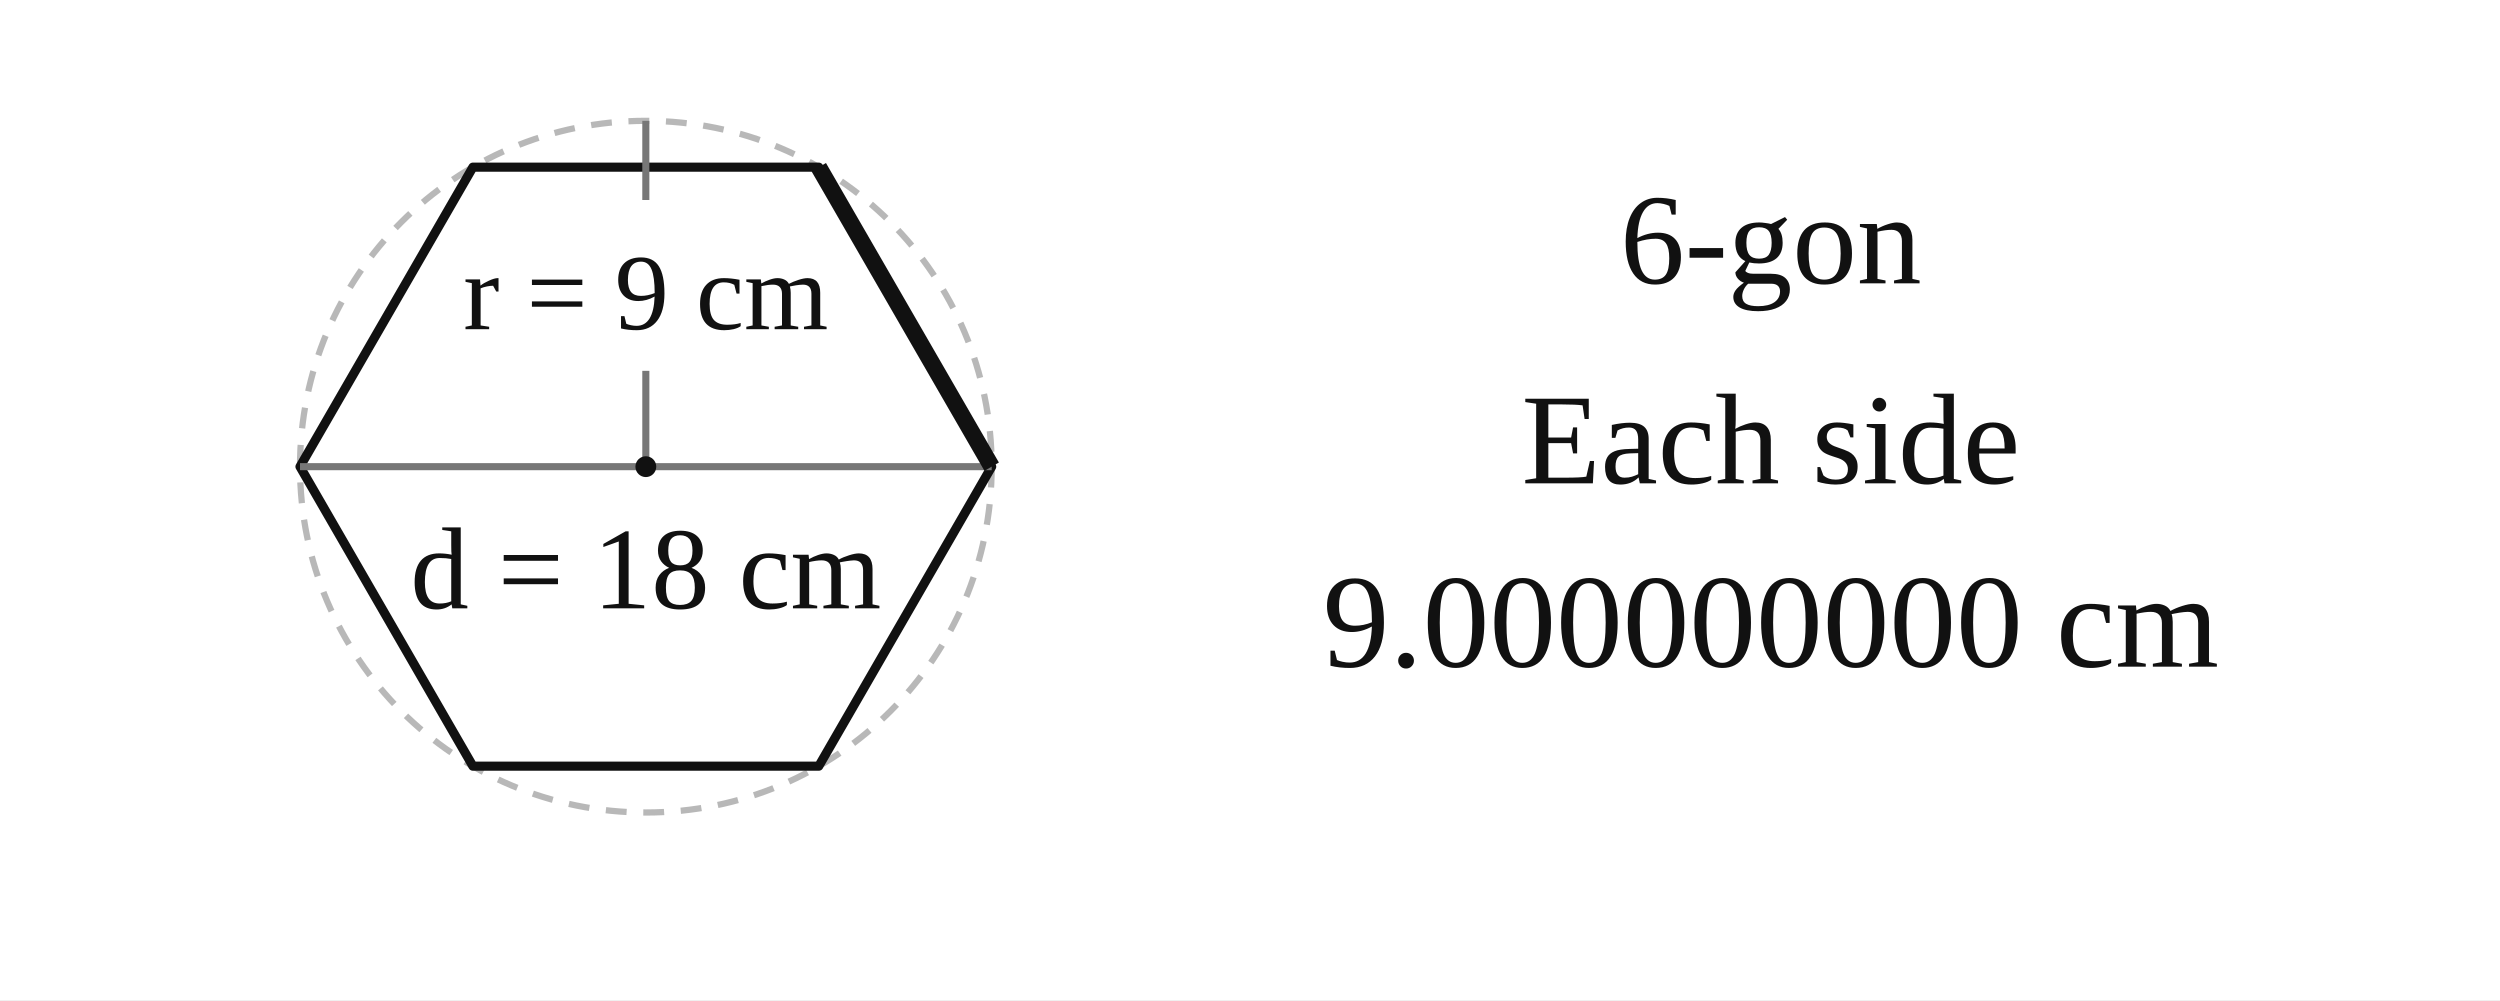
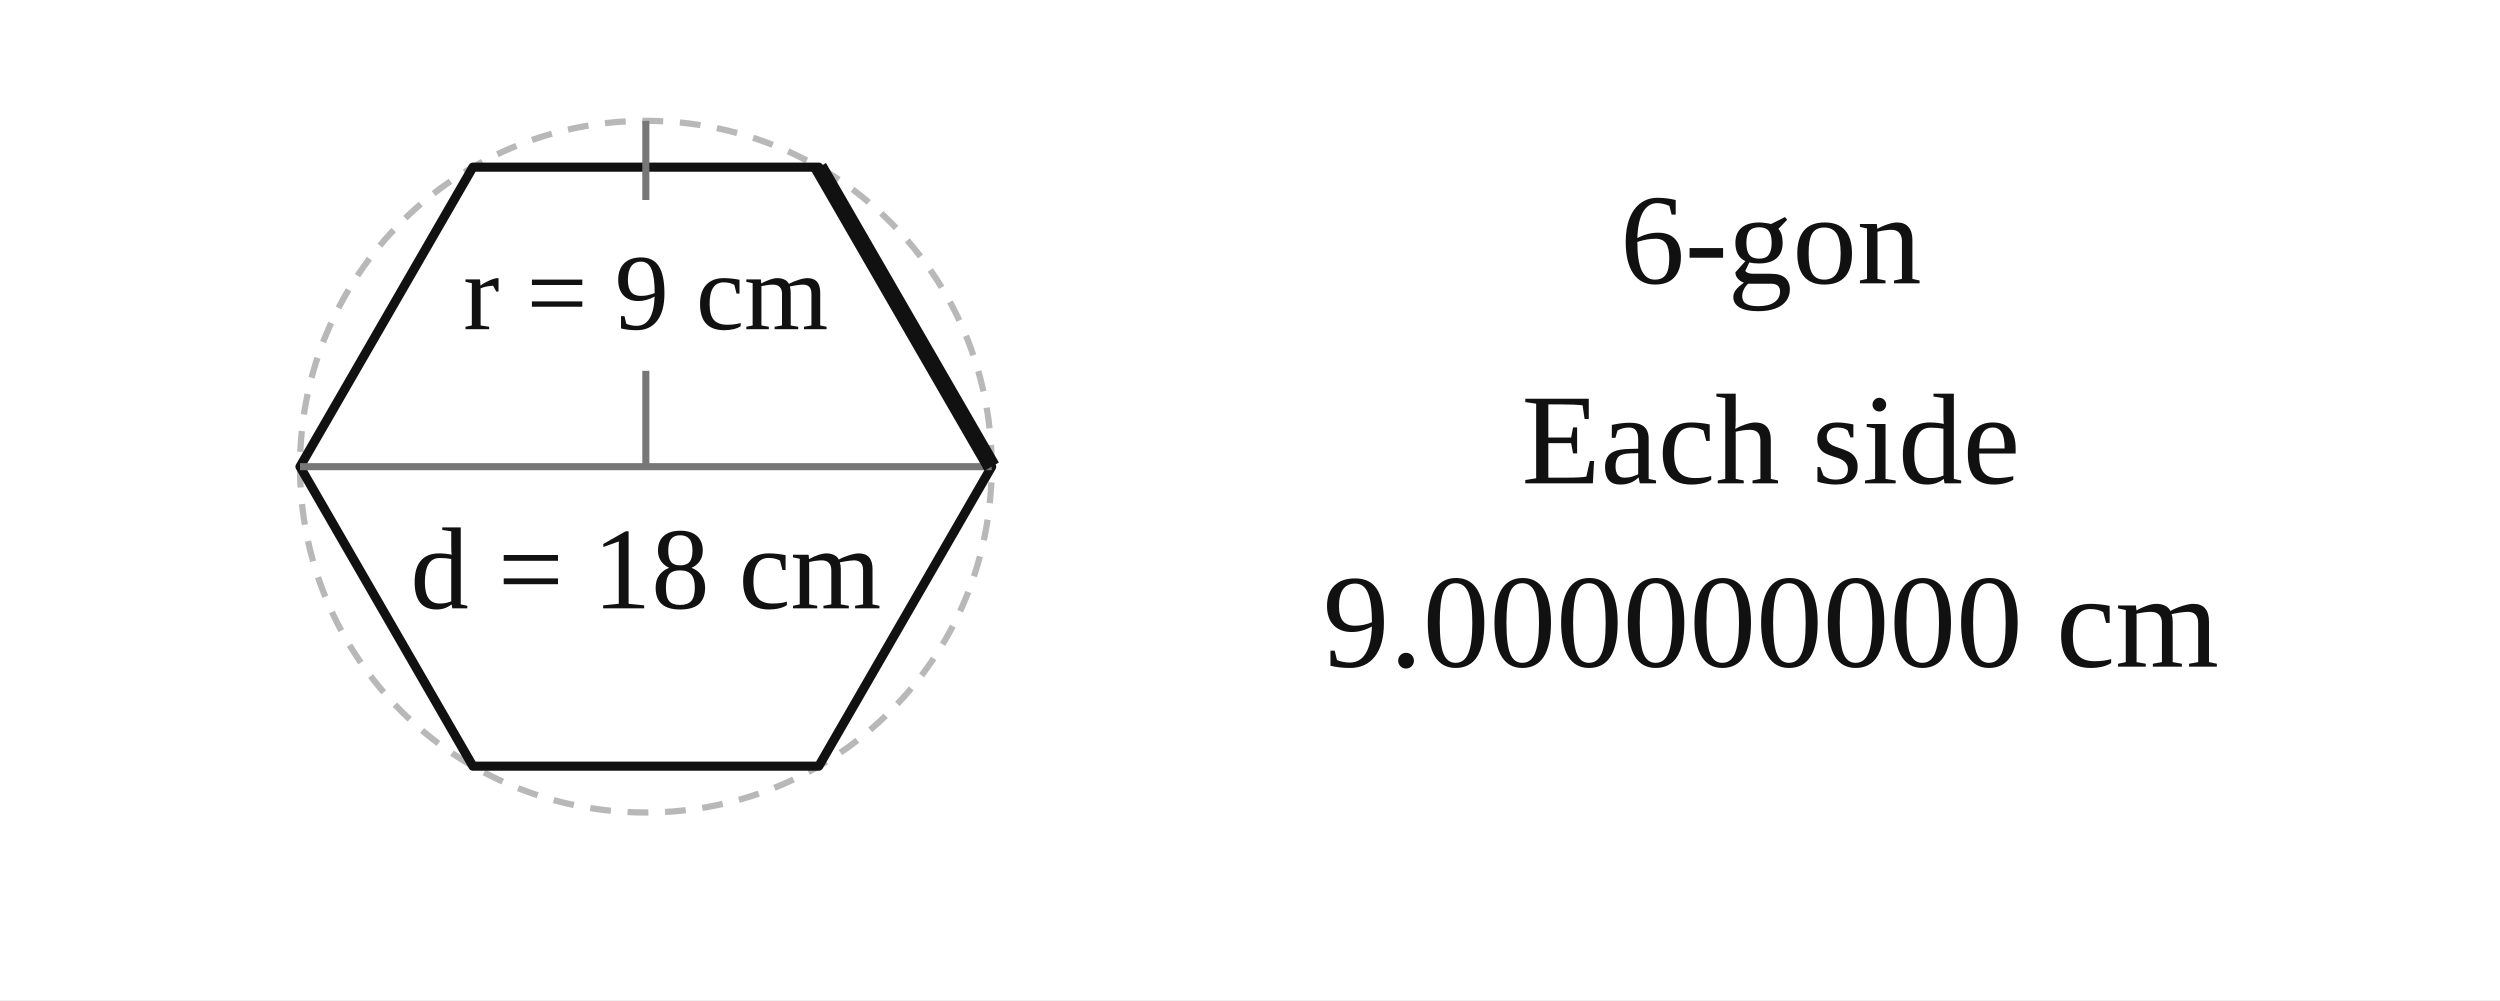
<svg xmlns="http://www.w3.org/2000/svg" width="600" height="240" viewBox="0 0 600 240">
  <rect width="100%" height="100%" fill="white" />
-   <circle cx="155" cy="112" r="83" fill="none" stroke="#b8b8b8" stroke-width="1.5" stroke-dasharray="5 4" />
+   <path d="M 72 112 A 83 83 0 1 0 238 112 A 83 83 0 1 0 72 112 Z" fill="none" fill-opacity="0" stroke="#b8b8b8" stroke-width="1.5" stroke-dasharray="5 4" />
  <polygon points="238,112 196.5,40.12 113.5,40.12 72,112 113.5,183.88 196.5,183.88 238,112" fill="none" stroke="#111111" stroke-width="2.2" stroke-linejoin="round" />
  <line x1="72" y1="112" x2="238" y2="112" stroke="#777777" stroke-width="1.7" />
  <text x="155" y="146" text-anchor="middle" font-family="Times New Roman,Times,serif" font-size="28" font-weight="400" fill="#111111">d = 18 cm</text>
  <line x1="155" y1="112" x2="155" y2="89" stroke="#777777" stroke-width="1.7" />
  <line x1="155" y1="48" x2="155" y2="29" stroke="#777777" stroke-width="1.7" />
  <text x="155" y="79" text-anchor="middle" font-family="Times New Roman,Times,serif" font-size="26" font-weight="400" fill="#111111">r = 9 cm</text>
-   <circle cx="155" cy="112" r="2.5" fill="#111111" stroke="#111111" stroke-width="0" />
  <text x="425" y="68" text-anchor="middle" font-family="Times New Roman,Times,serif" font-size="31" font-weight="400" fill="#111111">6-gon</text>
  <line x1="238" y1="112" x2="196.5" y2="40.12" stroke="#111111" stroke-width="4" />
  <text x="425" y="116" text-anchor="middle" font-family="Times New Roman,Times,serif" font-size="31" font-weight="400" fill="#111111">Each side</text>
  <text x="425" y="160" text-anchor="middle" font-family="Times New Roman,Times,serif" font-size="32" font-weight="400" fill="#111111">9.000000000 cm</text>
</svg>
